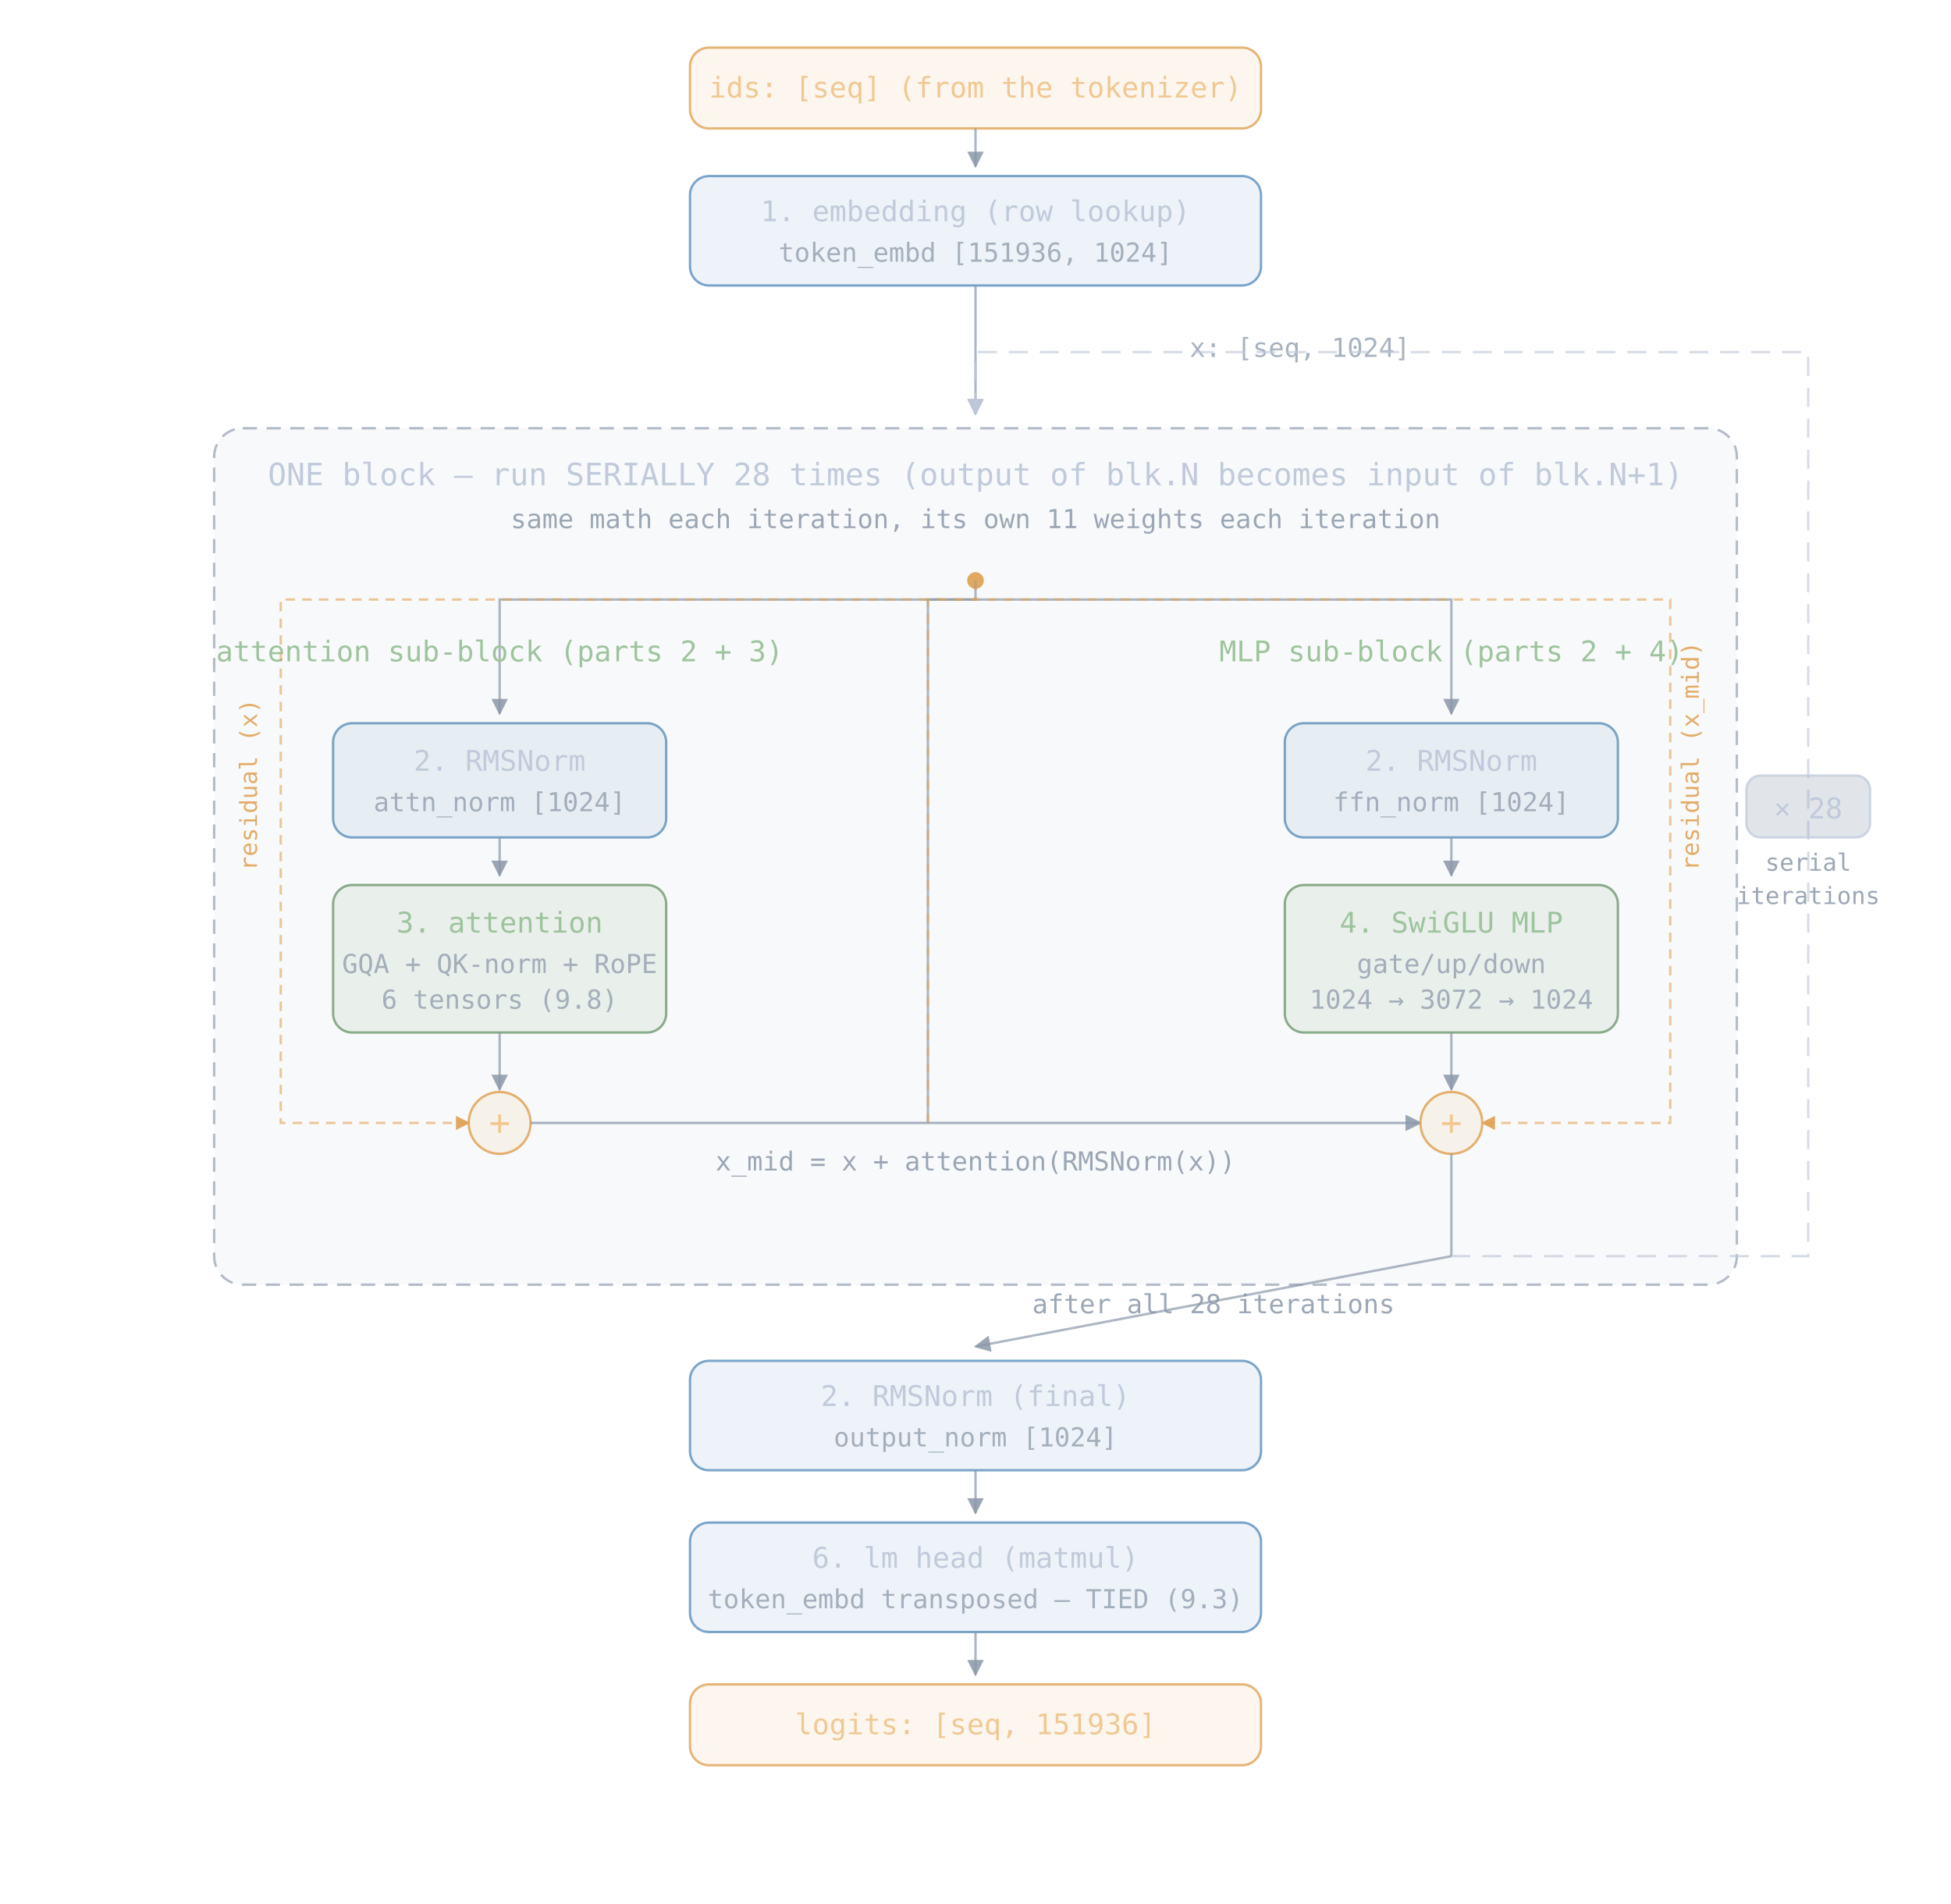
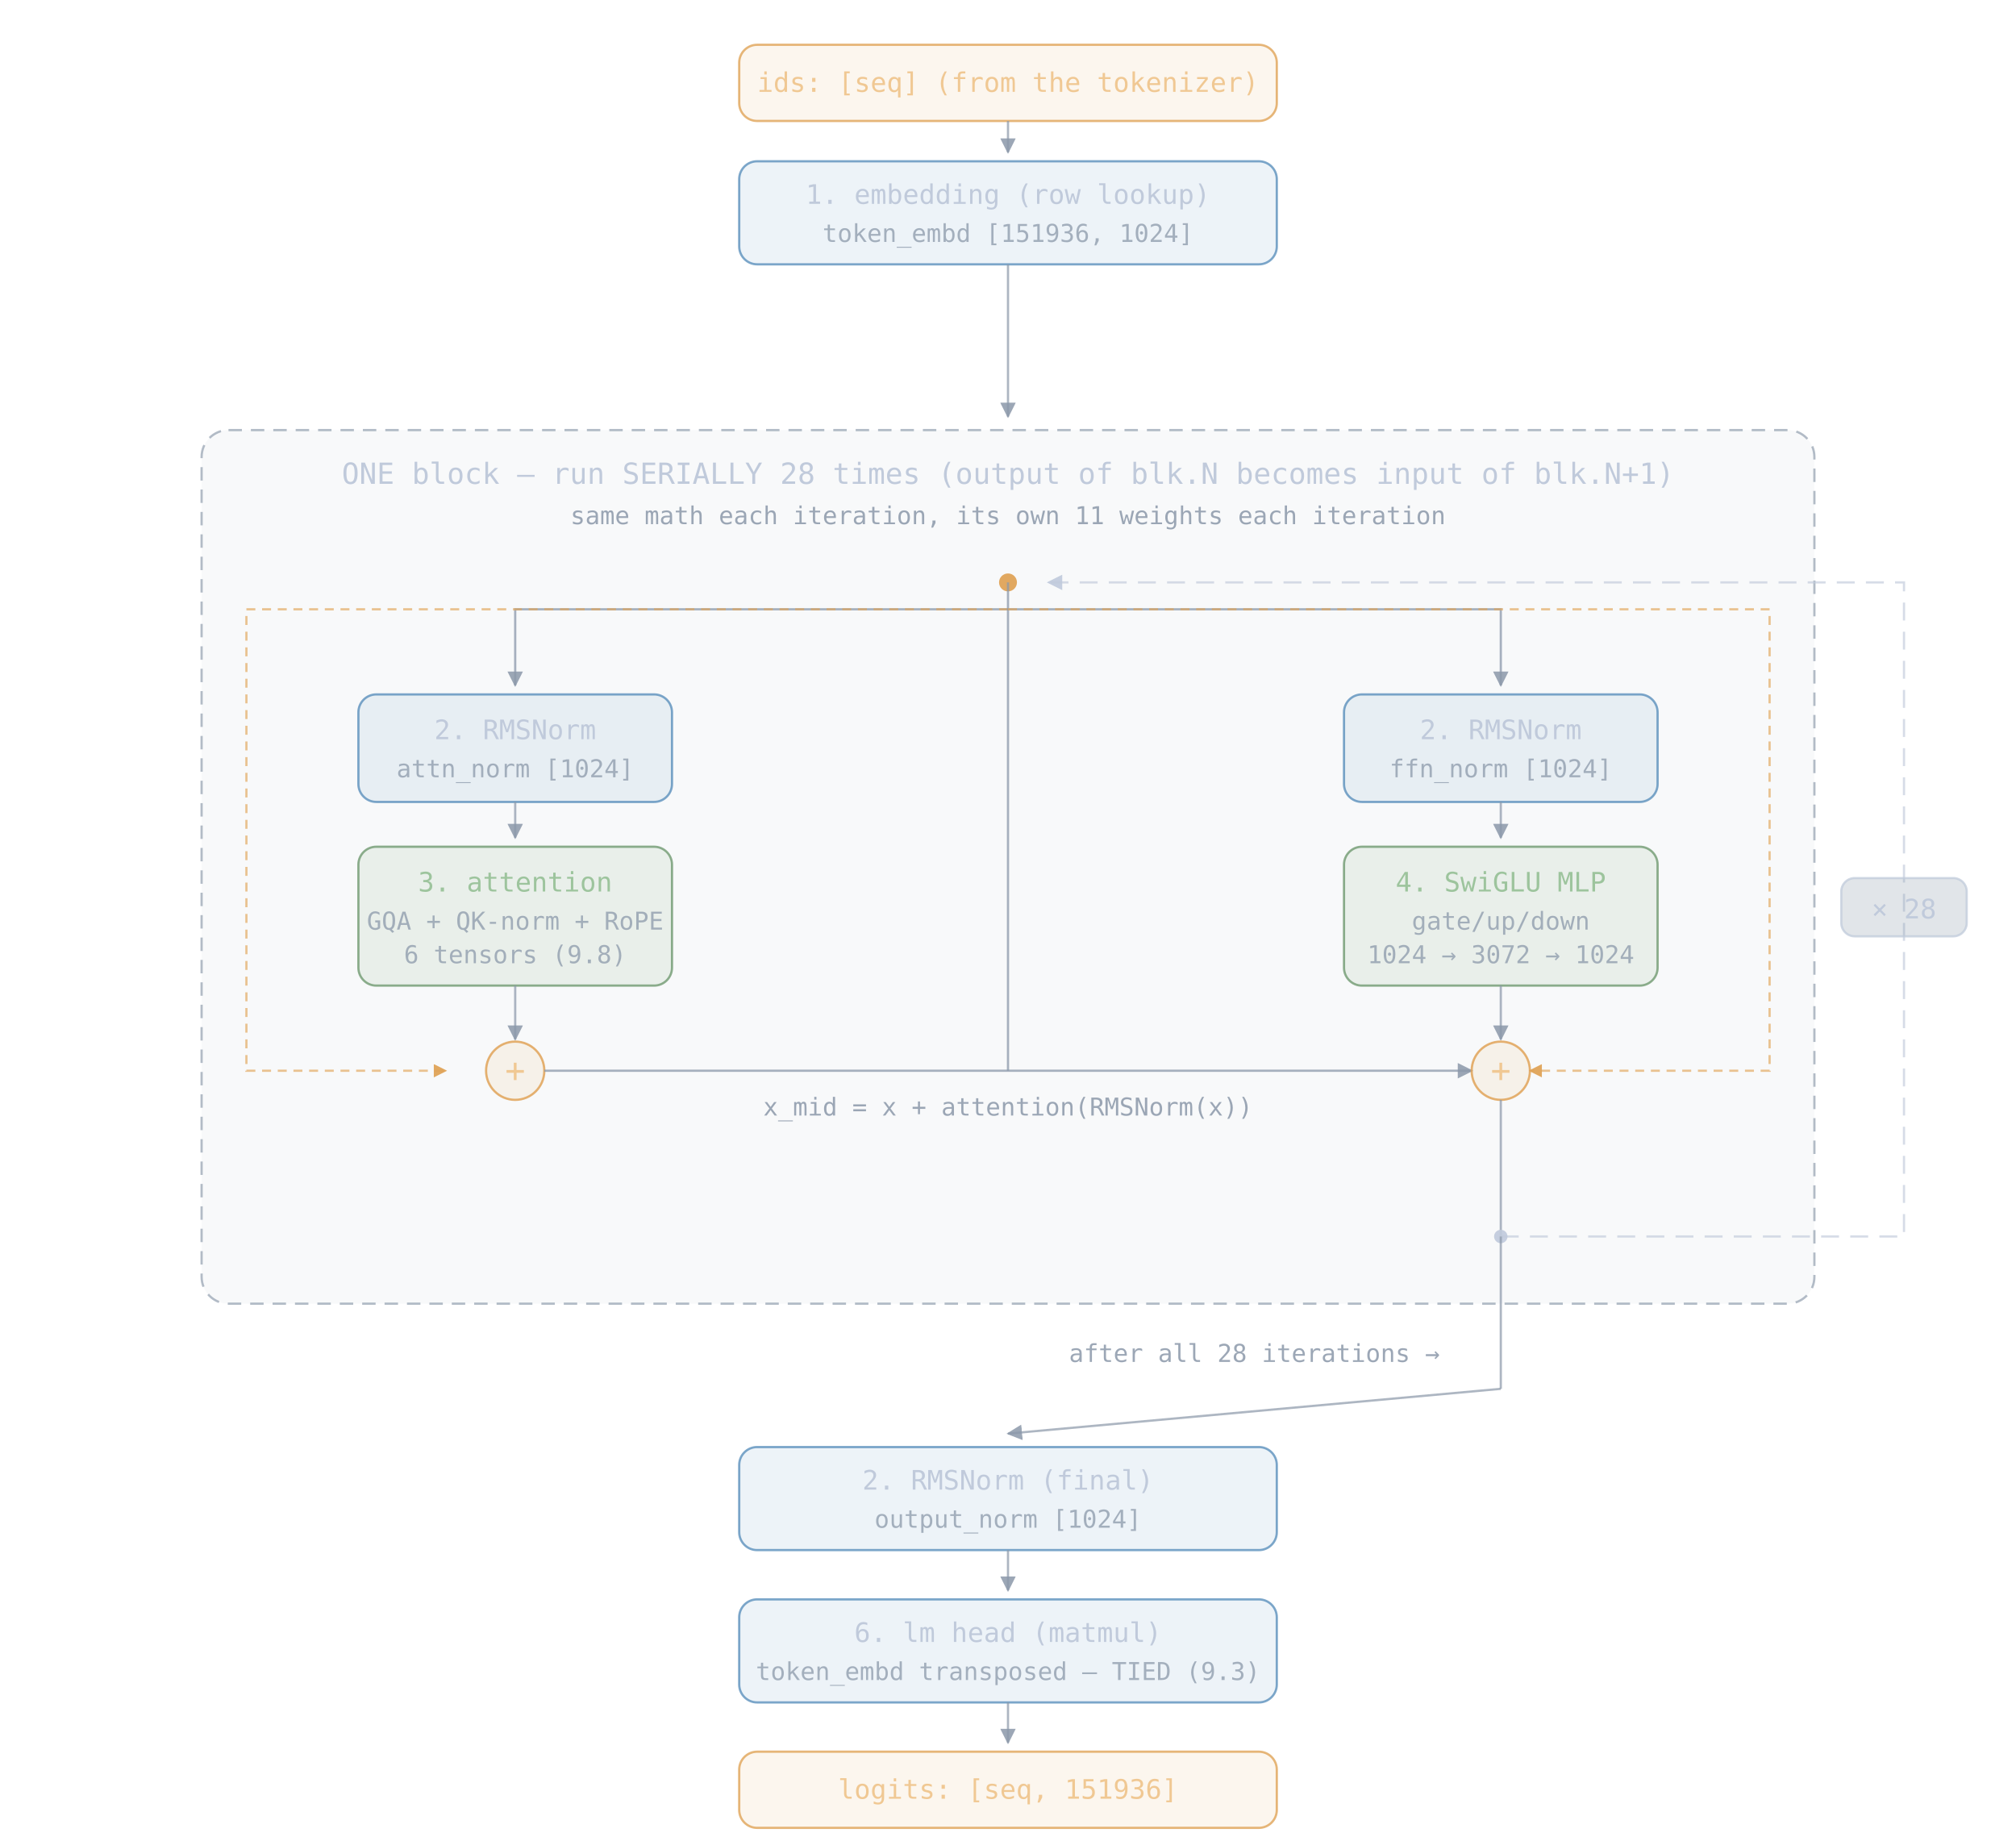
- <svg xmlns="http://www.w3.org/2000/svg" width="820" height="800" viewBox="0 0 820 800" font-family="ui-monospace, SFMono-Regular, Menlo, monospace" font-size="13" fill="#8b98a9">
+ <svg xmlns="http://www.w3.org/2000/svg" width="900" height="820" viewBox="0 0 900 820" font-family="ui-monospace, SFMono-Regular, Menlo, monospace" font-size="13" fill="#8b98a9">
  <defs>
    <marker id="arrHead" viewBox="0 0 10 10" refX="9" refY="5" markerWidth="7" markerHeight="7" orient="auto-start-reverse">
      <path d="M 0 0 L 10 5 L 0 10 z" fill="#8b98a9" opacity="0.85" />
    </marker>
-     <marker id="arrResHead" viewBox="0 0 10 10" refX="9" refY="5" markerWidth="6" markerHeight="6" orient="auto-start-reverse">
+     <marker id="arrRes" viewBox="0 0 10 10" refX="9" refY="5" markerWidth="6" markerHeight="6" orient="auto-start-reverse">
      <path d="M 0 0 L 10 5 L 0 10 z" fill="#e0a458" opacity="0.95" />
    </marker>
    <marker id="arrLoop" viewBox="0 0 10 10" refX="9" refY="5" markerWidth="7" markerHeight="7" orient="auto-start-reverse">
      <path d="M 0 0 L 10 5 L 0 10 z" fill="#c0cadb" opacity="0.9" />
    </marker>
  </defs>
-   <rect x="290" y="20" width="240" height="34" rx="8" fill="rgba(224,164,88,0.10)" stroke="#e0a458" stroke-opacity="0.8" />
-   <text x="410" y="41" text-anchor="middle" font-size="12" fill="#f0c893">ids: [seq]   (from the tokenizer)</text>
-   <path d="M 410 54 L 410 70" fill="none" stroke="#8b98a9" stroke-opacity="0.7" marker-end="url(#arrHead)" />
-   <rect x="290" y="74" width="240" height="46" rx="8" fill="rgba(70,130,180,0.10)" stroke="#4682b4" stroke-opacity="0.7" />
-   <text x="410" y="93" text-anchor="middle" font-size="12" fill="#c0cadb">1. embedding (row lookup)</text>
-   <text x="410" y="110" text-anchor="middle" font-size="11" fill="#8b98a9" opacity="0.75">token_embd [151936, 1024]</text>
-   <path d="M 410 120 L 410 174" fill="none" stroke="#8b98a9" stroke-opacity="0.7" marker-end="url(#arrHead)" />
-   <text x="500" y="150" font-size="11" fill="#8b98a9" opacity="0.75">x: [seq, 1024]</text>
-   <rect x="90" y="180" width="640" height="360" rx="12" fill="rgba(139,152,169,0.06)" stroke="#8b98a9" stroke-opacity="0.65" stroke-dasharray="6 4" />
-   <text x="410" y="204" text-anchor="middle" font-size="13" fill="#c0cadb">ONE block — run SERIALLY 28 times (output of blk.N becomes input of blk.N+1)</text>
-   <text x="410" y="222" text-anchor="middle" font-size="11" fill="#8b98a9" opacity="0.85">same math each iteration, its own 11 weights each iteration</text>
-   <circle cx="410" cy="244" r="3.5" fill="#e0a458" opacity="0.95" />
-   <path d="M 410 244 L 410 252 L 210 252 L 210 300" fill="none" stroke="#8b98a9" stroke-opacity="0.7" marker-end="url(#arrHead)" />
-   <text x="210" y="278" text-anchor="middle" font-size="12" fill="#9dc49d">attention sub-block (parts 2 + 3)</text>
-   <rect x="140" y="304" width="140" height="48" rx="8" fill="rgba(70,130,180,0.10)" stroke="#4682b4" stroke-opacity="0.7" />
-   <text x="210" y="324" text-anchor="middle" font-size="12" fill="#c0cadb">2. RMSNorm</text>
-   <text x="210" y="341" text-anchor="middle" font-size="11" fill="#8b98a9" opacity="0.75">attn_norm [1024]</text>
-   <path d="M 210 352 L 210 368" fill="none" stroke="#8b98a9" stroke-opacity="0.7" marker-end="url(#arrHead)" />
-   <rect x="140" y="372" width="140" height="62" rx="8" fill="rgba(94,141,94,0.10)" stroke="#5e8d5e" stroke-opacity="0.7" />
-   <text x="210" y="392" text-anchor="middle" font-size="12" fill="#9dc49d">3. attention</text>
-   <text x="210" y="409" text-anchor="middle" font-size="11" fill="#8b98a9" opacity="0.75">GQA + QK-norm + RoPE</text>
-   <text x="210" y="424" text-anchor="middle" font-size="11" fill="#8b98a9" opacity="0.75">6 tensors (9.8)</text>
-   <path d="M 210 434 L 210 458" fill="none" stroke="#8b98a9" stroke-opacity="0.7" marker-end="url(#arrHead)" />
-   <circle cx="210" cy="472" r="13" fill="rgba(224,164,88,0.10)" stroke="#e0a458" stroke-opacity="0.85" />
-   <text x="210" y="477" text-anchor="middle" font-size="15" fill="#f0c893">+</text>
-   <path d="M 410 244 L 410 252 L 118 252 L 118 472 L 197 472" fill="none" stroke="#e0a458" stroke-opacity="0.6" stroke-dasharray="4 3" marker-end="url(#arrResHead)" />
-   <text x="108" y="366" font-size="10" fill="#e0a458" opacity="0.9" transform="rotate(-90 108 366)">residual (x)</text>
-   <path d="M 223 472 L 597 472" fill="none" stroke="#8b98a9" stroke-opacity="0.75" marker-end="url(#arrHead)" />
-   <text x="410" y="492" text-anchor="middle" font-size="11" fill="#8b98a9" opacity="0.85">x_mid = x + attention(RMSNorm(x))</text>
-   <text x="610" y="278" text-anchor="middle" font-size="12" fill="#9dc49d">MLP sub-block (parts 2 + 4)</text>
-   <path d="M 390 472 L 390 252 L 610 252 L 610 300" fill="none" stroke="#8b98a9" stroke-opacity="0.7" marker-end="url(#arrHead)" />
-   <rect x="540" y="304" width="140" height="48" rx="8" fill="rgba(70,130,180,0.10)" stroke="#4682b4" stroke-opacity="0.7" />
-   <text x="610" y="324" text-anchor="middle" font-size="12" fill="#c0cadb">2. RMSNorm</text>
-   <text x="610" y="341" text-anchor="middle" font-size="11" fill="#8b98a9" opacity="0.75">ffn_norm [1024]</text>
-   <path d="M 610 352 L 610 368" fill="none" stroke="#8b98a9" stroke-opacity="0.7" marker-end="url(#arrHead)" />
-   <rect x="540" y="372" width="140" height="62" rx="8" fill="rgba(94,141,94,0.10)" stroke="#5e8d5e" stroke-opacity="0.7" />
-   <text x="610" y="392" text-anchor="middle" font-size="12" fill="#9dc49d">4. SwiGLU MLP</text>
-   <text x="610" y="409" text-anchor="middle" font-size="11" fill="#8b98a9" opacity="0.75">gate/up/down</text>
-   <text x="610" y="424" text-anchor="middle" font-size="11" fill="#8b98a9" opacity="0.75">1024 → 3072 → 1024</text>
-   <path d="M 610 434 L 610 458" fill="none" stroke="#8b98a9" stroke-opacity="0.7" marker-end="url(#arrHead)" />
-   <circle cx="610" cy="472" r="13" fill="rgba(224,164,88,0.10)" stroke="#e0a458" stroke-opacity="0.85" />
-   <text x="610" y="477" text-anchor="middle" font-size="15" fill="#f0c893">+</text>
-   <path d="M 390 472 L 390 252 L 702 252 L 702 472 L 623 472" fill="none" stroke="#e0a458" stroke-opacity="0.6" stroke-dasharray="4 3" marker-end="url(#arrResHead)" />
-   <text x="714" y="366" font-size="10" fill="#e0a458" opacity="0.9" transform="rotate(-90 714 366)">residual (x_mid)</text>
-   <path d="M 610 485 L 610 528" fill="none" stroke="#8b98a9" stroke-opacity="0.7" />
-   <path d="M 610 528 L 760 528 L 760 148 L 410 148 L 410 174" fill="none" stroke="#c0cadb" stroke-opacity="0.65" stroke-dasharray="8 5" marker-end="url(#arrLoop)" />
-   <rect x="734" y="326" width="52" height="26" rx="6" fill="rgba(139,152,169,0.25)" stroke="#c0cadb" stroke-opacity="0.75" />
-   <text x="760" y="344" text-anchor="middle" font-size="12" fill="#c0cadb">× 28</text>
-   <text x="760" y="366" text-anchor="middle" font-size="10" fill="#8b98a9" opacity="0.85">serial</text>
-   <text x="760" y="380" text-anchor="middle" font-size="10" fill="#8b98a9" opacity="0.85">iterations</text>
-   <path d="M 610 528 L 410 566" fill="none" stroke="#8b98a9" stroke-opacity="0.7" marker-end="url(#arrHead)" />
-   <text x="510" y="552" text-anchor="middle" font-size="11" fill="#8b98a9" opacity="0.85">after all 28 iterations</text>
-   <rect x="290" y="572" width="240" height="46" rx="8" fill="rgba(70,130,180,0.10)" stroke="#4682b4" stroke-opacity="0.7" />
-   <text x="410" y="591" text-anchor="middle" font-size="12" fill="#c0cadb">2. RMSNorm (final)</text>
-   <text x="410" y="608" text-anchor="middle" font-size="11" fill="#8b98a9" opacity="0.75">output_norm [1024]</text>
-   <path d="M 410 618 L 410 636" fill="none" stroke="#8b98a9" stroke-opacity="0.7" marker-end="url(#arrHead)" />
-   <rect x="290" y="640" width="240" height="46" rx="8" fill="rgba(70,130,180,0.10)" stroke="#4682b4" stroke-opacity="0.7" />
-   <text x="410" y="659" text-anchor="middle" font-size="12" fill="#c0cadb">6. lm head (matmul)</text>
-   <text x="410" y="676" text-anchor="middle" font-size="11" fill="#8b98a9" opacity="0.75">token_embd transposed — TIED (9.3)</text>
-   <path d="M 410 686 L 410 704" fill="none" stroke="#8b98a9" stroke-opacity="0.7" marker-end="url(#arrHead)" />
-   <rect x="290" y="708" width="240" height="34" rx="8" fill="rgba(224,164,88,0.10)" stroke="#e0a458" stroke-opacity="0.8" />
-   <text x="410" y="729" text-anchor="middle" font-size="12" fill="#f0c893">logits: [seq, 151936]</text>
+   <rect x="330" y="20" width="240" height="34" rx="8" fill="rgba(224,164,88,0.10)" stroke="#e0a458" stroke-opacity="0.8" />
+   <text x="450" y="41" text-anchor="middle" font-size="12" fill="#f0c893">ids: [seq]   (from the tokenizer)</text>
+   <path d="M 450 54 L 450 68" fill="none" stroke="#8b98a9" stroke-opacity="0.7" marker-end="url(#arrHead)" />
+   <rect x="330" y="72" width="240" height="46" rx="8" fill="rgba(70,130,180,0.10)" stroke="#4682b4" stroke-opacity="0.7" />
+   <text x="450" y="91" text-anchor="middle" font-size="12" fill="#c0cadb">1. embedding (row lookup)</text>
+   <text x="450" y="108" text-anchor="middle" font-size="11" fill="#8b98a9" opacity="0.75">token_embd [151936, 1024]</text>
+   <path d="M 450 118 L 450 186" fill="none" stroke="#8b98a9" stroke-opacity="0.7" marker-end="url(#arrHead)" />
+   <rect x="90" y="192" width="720" height="390" rx="12" fill="rgba(139,152,169,0.06)" stroke="#8b98a9" stroke-opacity="0.65" stroke-dasharray="6 4" />
+   <text x="450" y="216" text-anchor="middle" font-size="13" fill="#c0cadb">ONE block — run SERIALLY 28 times (output of blk.N becomes input of blk.N+1)</text>
+   <text x="450" y="234" text-anchor="middle" font-size="11" fill="#8b98a9" opacity="0.85">same math each iteration, its own 11 weights each iteration</text>
+   <circle cx="450" cy="260" r="4" fill="#e0a458" opacity="0.95" />
+   <path d="M 450 260 L 450 272 L 230 272 L 230 306" fill="none" stroke="#8b98a9" stroke-opacity="0.75" marker-end="url(#arrHead)" />
+   <path d="M 450 272 L 110 272 L 110 478 L 199 478" fill="none" stroke="#e0a458" stroke-opacity="0.65" stroke-dasharray="4 3" marker-end="url(#arrRes)" />
+   <rect x="160" y="310" width="140" height="48" rx="8" fill="rgba(70,130,180,0.10)" stroke="#4682b4" stroke-opacity="0.7" />
+   <text x="230" y="330" text-anchor="middle" font-size="12" fill="#c0cadb">2. RMSNorm</text>
+   <text x="230" y="347" text-anchor="middle" font-size="11" fill="#8b98a9" opacity="0.75">attn_norm [1024]</text>
+   <path d="M 230 358 L 230 374" fill="none" stroke="#8b98a9" stroke-opacity="0.7" marker-end="url(#arrHead)" />
+   <rect x="160" y="378" width="140" height="62" rx="8" fill="rgba(94,141,94,0.10)" stroke="#5e8d5e" stroke-opacity="0.7" />
+   <text x="230" y="398" text-anchor="middle" font-size="12" fill="#9dc49d">3. attention</text>
+   <text x="230" y="415" text-anchor="middle" font-size="11" fill="#8b98a9" opacity="0.75">GQA + QK-norm + RoPE</text>
+   <text x="230" y="430" text-anchor="middle" font-size="11" fill="#8b98a9" opacity="0.75">6 tensors (9.8)</text>
+   <path d="M 230 440 L 230 464" fill="none" stroke="#8b98a9" stroke-opacity="0.7" marker-end="url(#arrHead)" />
+   <circle cx="230" cy="478" r="13" fill="rgba(224,164,88,0.10)" stroke="#e0a458" stroke-opacity="0.85" />
+   <text x="230" y="483" text-anchor="middle" font-size="15" fill="#f0c893">+</text>
+   <path d="M 243 478 L 657 478" fill="none" stroke="#8b98a9" stroke-opacity="0.75" marker-end="url(#arrHead)" />
+   <text x="450" y="498" text-anchor="middle" font-size="11" fill="#8b98a9" opacity="0.85">x_mid = x + attention(RMSNorm(x))</text>
+   <path d="M 450 478 L 450 272 L 670 272 L 670 306" fill="none" stroke="#8b98a9" stroke-opacity="0.75" marker-end="url(#arrHead)" />
+   <path d="M 450 272 L 790 272 L 790 478 L 683 478" fill="none" stroke="#e0a458" stroke-opacity="0.65" stroke-dasharray="4 3" marker-end="url(#arrRes)" />
+   <rect x="600" y="310" width="140" height="48" rx="8" fill="rgba(70,130,180,0.10)" stroke="#4682b4" stroke-opacity="0.7" />
+   <text x="670" y="330" text-anchor="middle" font-size="12" fill="#c0cadb">2. RMSNorm</text>
+   <text x="670" y="347" text-anchor="middle" font-size="11" fill="#8b98a9" opacity="0.75">ffn_norm [1024]</text>
+   <path d="M 670 358 L 670 374" fill="none" stroke="#8b98a9" stroke-opacity="0.7" marker-end="url(#arrHead)" />
+   <rect x="600" y="378" width="140" height="62" rx="8" fill="rgba(94,141,94,0.10)" stroke="#5e8d5e" stroke-opacity="0.7" />
+   <text x="670" y="398" text-anchor="middle" font-size="12" fill="#9dc49d">4. SwiGLU MLP</text>
+   <text x="670" y="415" text-anchor="middle" font-size="11" fill="#8b98a9" opacity="0.75">gate/up/down</text>
+   <text x="670" y="430" text-anchor="middle" font-size="11" fill="#8b98a9" opacity="0.75">1024 → 3072 → 1024</text>
+   <path d="M 670 440 L 670 464" fill="none" stroke="#8b98a9" stroke-opacity="0.7" marker-end="url(#arrHead)" />
+   <circle cx="670" cy="478" r="13" fill="rgba(224,164,88,0.10)" stroke="#e0a458" stroke-opacity="0.85" />
+   <text x="670" y="483" text-anchor="middle" font-size="15" fill="#f0c893">+</text>
+   <path d="M 670 491 L 670 552" fill="none" stroke="#8b98a9" stroke-opacity="0.7" />
+   <circle cx="670" cy="552" r="3" fill="#c0cadb" opacity="0.9" />
+   <path d="M 670 552 L 850 552 L 850 260 L 468 260" fill="none" stroke="#c0cadb" stroke-opacity="0.65" stroke-dasharray="8 5" marker-end="url(#arrLoop)" />
+   <rect x="822" y="392" width="56" height="26" rx="6" fill="rgba(139,152,169,0.25)" stroke="#c0cadb" stroke-opacity="0.75" />
+   <text x="850" y="410" text-anchor="middle" font-size="12" fill="#c0cadb">× 28</text>
+   <path d="M 670 552 L 670 620" fill="none" stroke="#8b98a9" stroke-opacity="0.7" />
+   <path d="M 670 620 L 450 640" fill="none" stroke="#8b98a9" stroke-opacity="0.7" marker-end="url(#arrHead)" />
+   <text x="560" y="608" text-anchor="middle" font-size="11" fill="#8b98a9" opacity="0.85">after all 28 iterations →</text>
+   <rect x="330" y="646" width="240" height="46" rx="8" fill="rgba(70,130,180,0.10)" stroke="#4682b4" stroke-opacity="0.7" />
+   <text x="450" y="665" text-anchor="middle" font-size="12" fill="#c0cadb">2. RMSNorm (final)</text>
+   <text x="450" y="682" text-anchor="middle" font-size="11" fill="#8b98a9" opacity="0.75">output_norm [1024]</text>
+   <path d="M 450 692 L 450 710" fill="none" stroke="#8b98a9" stroke-opacity="0.7" marker-end="url(#arrHead)" />
+   <rect x="330" y="714" width="240" height="46" rx="8" fill="rgba(70,130,180,0.10)" stroke="#4682b4" stroke-opacity="0.7" />
+   <text x="450" y="733" text-anchor="middle" font-size="12" fill="#c0cadb">6. lm head (matmul)</text>
+   <text x="450" y="750" text-anchor="middle" font-size="11" fill="#8b98a9" opacity="0.75">token_embd transposed — TIED (9.3)</text>
+   <path d="M 450 760 L 450 778" fill="none" stroke="#8b98a9" stroke-opacity="0.7" marker-end="url(#arrHead)" />
+   <rect x="330" y="782" width="240" height="34" rx="8" fill="rgba(224,164,88,0.10)" stroke="#e0a458" stroke-opacity="0.8" />
+   <text x="450" y="803" text-anchor="middle" font-size="12" fill="#f0c893">logits: [seq, 151936]</text>
</svg>
